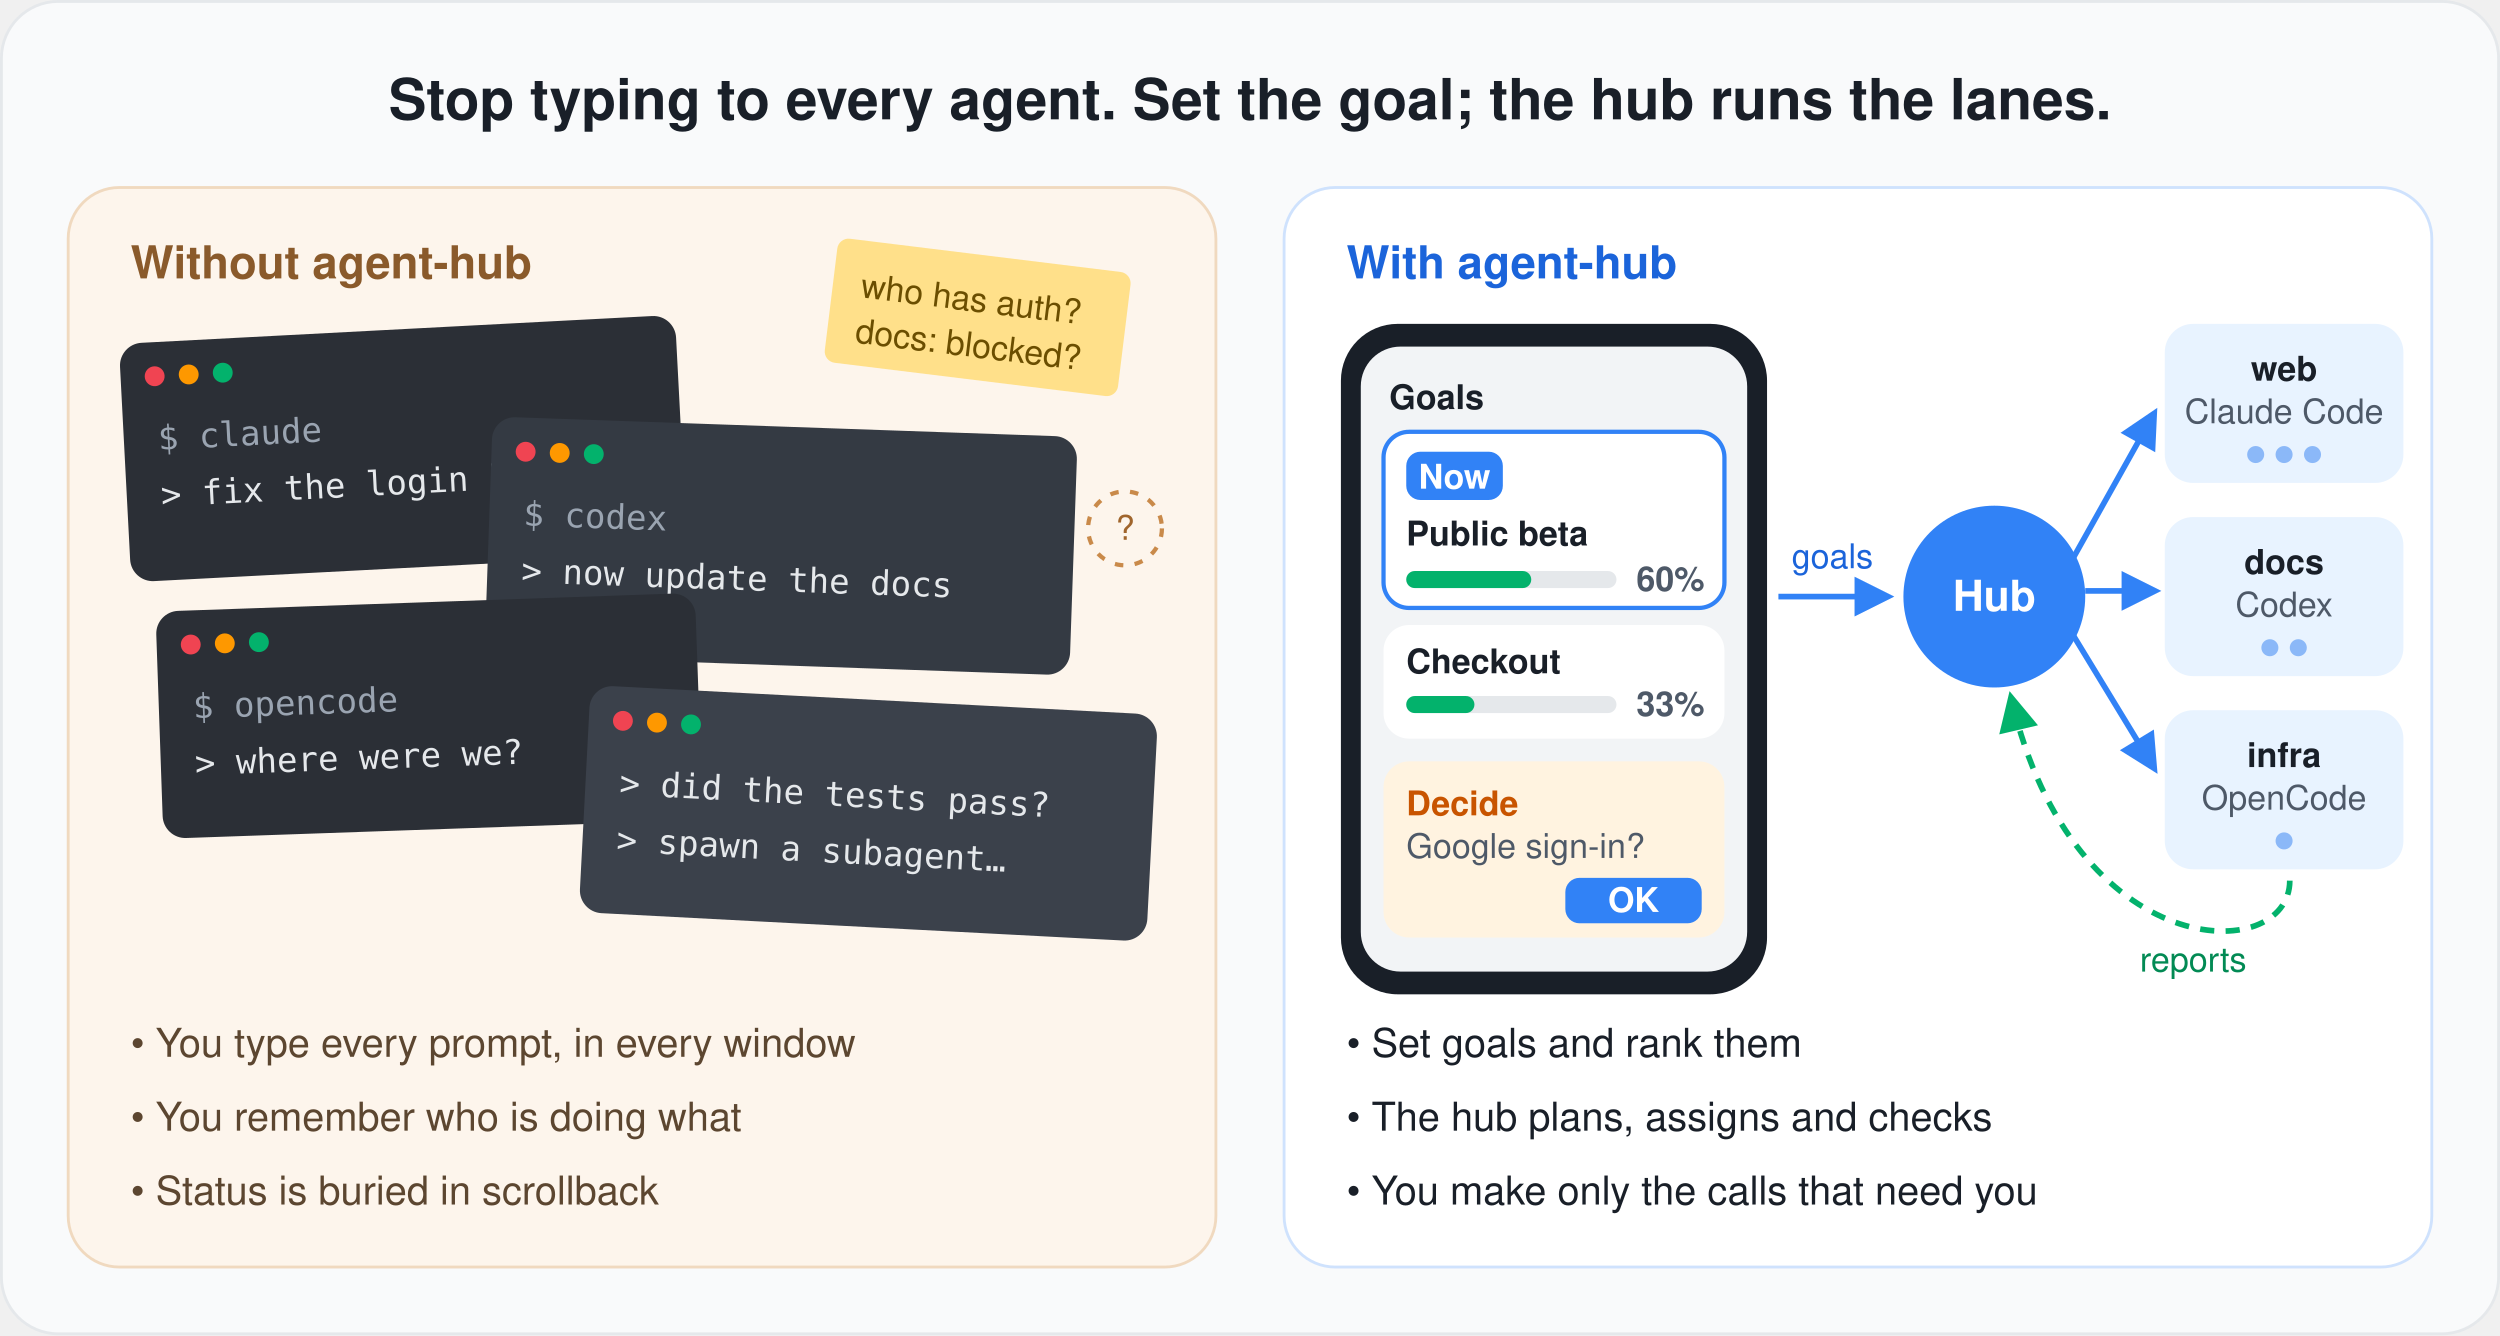
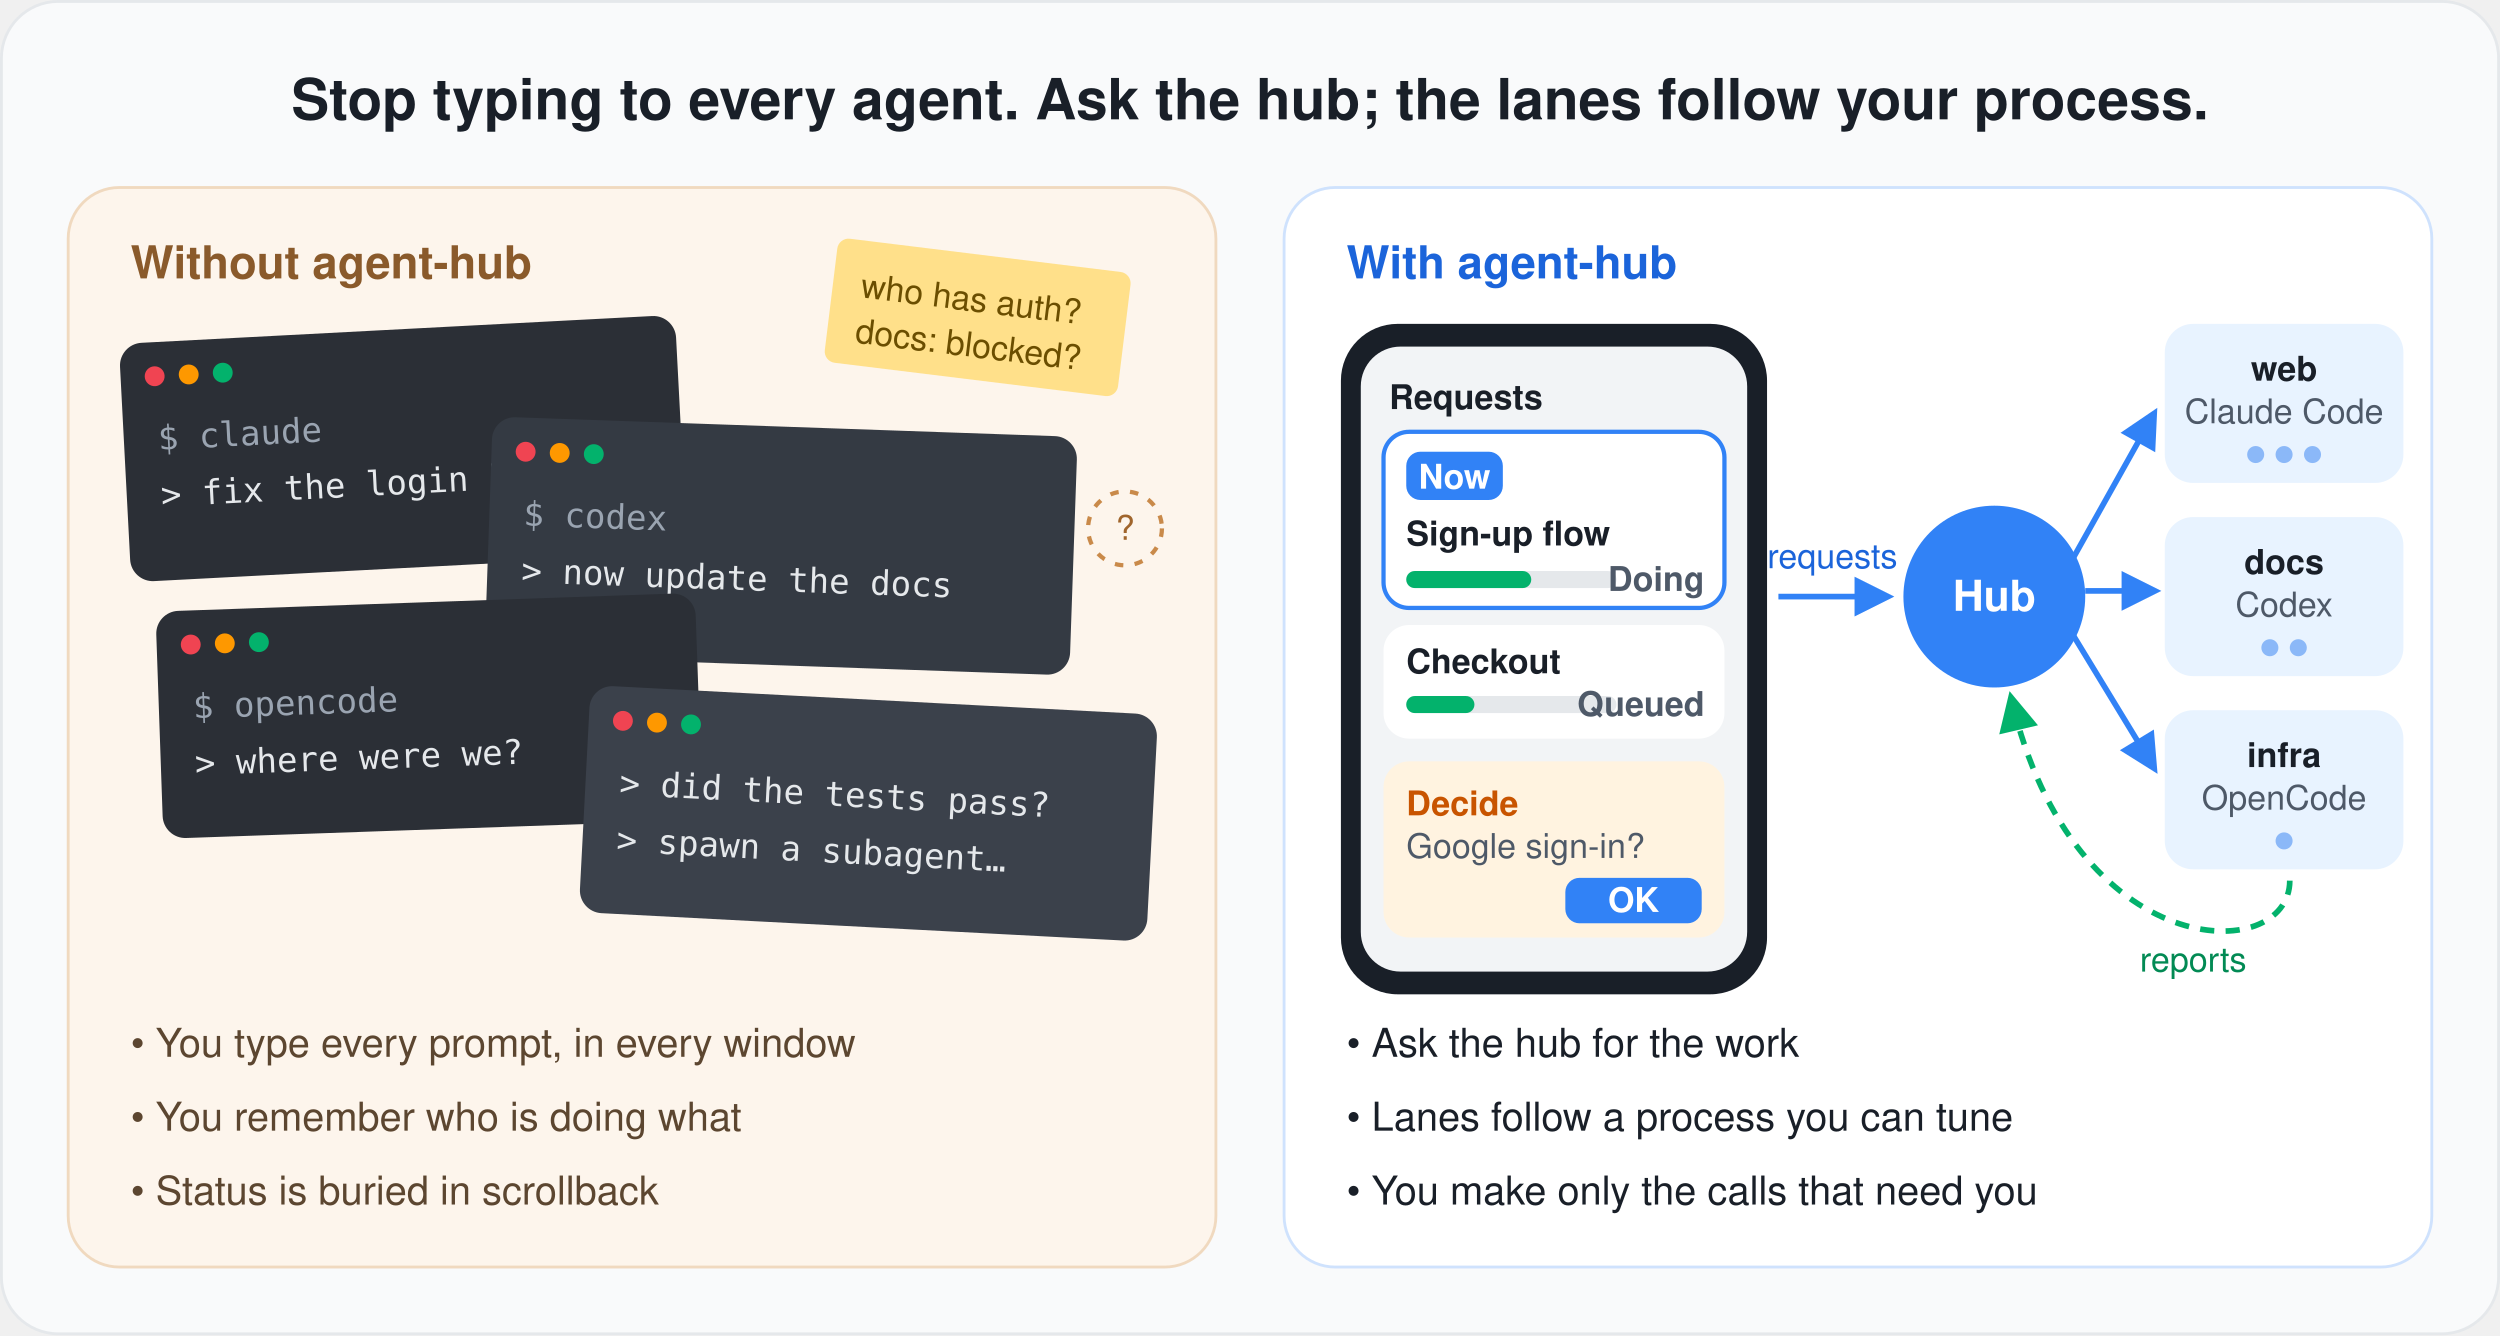
<svg xmlns="http://www.w3.org/2000/svg" viewBox="0 0 880 470" width="880" height="470" font-family="-apple-system, BlinkMacSystemFont, 'Segoe UI', Helvetica, Arial, sans-serif" role="img" aria-labelledby="t d">
  <defs>
    <marker id="ar" viewBox="0 0 10 10" refX="8" refY="5" markerWidth="7" markerHeight="7" orient="auto-start-reverse">
      <path d="M0 0 L10 5 L0 10 z" fill="#3182f6" />
    </marker>
    <marker id="ag" viewBox="0 0 10 10" refX="8" refY="5" markerWidth="7" markerHeight="7" orient="auto-start-reverse">
      <path d="M0 0 L10 5 L0 10 z" fill="#03b26c" />
    </marker>
  </defs>
  <rect x="0.5" y="0.5" width="879" height="469" rx="20" fill="#f9fafb" stroke="#e5e8eb" />
-   <text x="440" y="42" text-anchor="middle" font-size="20" font-weight="700" fill="#191f28">Stop typing to every agent. Set the goal; the hub runs the lanes.</text>
+   <text x="440" y="42" text-anchor="middle" font-size="20" font-weight="700" fill="#191f28">Stop typing to every agent. Ask the hub; the lanes follow your process.</text>
  <rect x="24" y="66" width="404" height="380" rx="18" fill="#fdf5ec" stroke="#f0d9bf" />
  <text x="46" y="98" font-size="16" font-weight="700" fill="#8a5a2b">Without agent-hub</text>
  <g font-family="ui-monospace, SFMono-Regular, Menlo, Consolas, monospace" font-size="12">
    <g transform="rotate(-3 140 160)">
      <rect x="44" y="116" width="196" height="84" rx="8" fill="#2b2f36" />
      <circle cx="56" cy="128" r="3.5" fill="#f04452" />
      <circle cx="68" cy="128" r="3.5" fill="#fe9800" />
      <circle cx="80" cy="128" r="3.5" fill="#03b26c" />
      <text x="56" y="154" fill="#9aa4b1">$ claude</text>
      <text x="56" y="174" fill="#e5e8eb">&gt; fix the login bug</text>
    </g>
    <g transform="rotate(2 270 190)">
      <rect x="172" y="150" width="206" height="84" rx="8" fill="#343a43" />
      <circle cx="184" cy="162" r="3.5" fill="#f04452" />
      <circle cx="196" cy="162" r="3.5" fill="#fe9800" />
      <circle cx="208" cy="162" r="3.5" fill="#03b26c" />
      <text x="184" y="188" fill="#9aa4b1">$ codex</text>
      <text x="184" y="208" fill="#e5e8eb">&gt; now update the docs</text>
    </g>
    <g transform="rotate(-2 150 250)">
      <rect x="56" y="212" width="190" height="80" rx="8" fill="#2b2f36" />
      <circle cx="68" cy="224" r="3.5" fill="#f04452" />
      <circle cx="80" cy="224" r="3.5" fill="#fe9800" />
      <circle cx="92" cy="224" r="3.5" fill="#03b26c" />
      <text x="68" y="250" fill="#9aa4b1">$ opencode</text>
      <text x="68" y="270" fill="#e5e8eb">&gt; where were we?</text>
    </g>
    <g transform="rotate(3 300 280)">
      <rect x="206" y="246" width="200" height="80" rx="8" fill="#3b414b" />
      <circle cx="218" cy="258" r="3.5" fill="#f04452" />
      <circle cx="230" cy="258" r="3.5" fill="#fe9800" />
      <circle cx="242" cy="258" r="3.5" fill="#03b26c" />
      <text x="218" y="284" fill="#e5e8eb">&gt; did the tests pass?</text>
      <text x="218" y="304" fill="#e5e8eb">&gt; spawn a subagent…</text>
    </g>
  </g>
  <g transform="rotate(7 330 112)">
    <rect x="292" y="88" width="104" height="44" rx="4" fill="#ffe08a" />
    <text x="302" y="108" font-size="12" fill="#6b4e00">who has auth?</text>
    <text x="302" y="124" font-size="12" fill="#6b4e00">docs: blocked?</text>
  </g>
  <g fill="none" stroke="#c98a4a" stroke-width="1.5" stroke-dasharray="3 4">
    <circle cx="396" cy="186" r="13" />
  </g>
  <text x="396" y="190" text-anchor="middle" font-size="12" fill="#a0652c">?</text>
  <g font-size="14" fill="#5c4630">
    <text x="46" y="372">• You type every prompt, in every window</text>
    <text x="46" y="398">• You remember who is doing what</text>
    <text x="46" y="424">• Status is buried in scrollback</text>
  </g>
  <rect x="452" y="66" width="404" height="380" rx="18" fill="#ffffff" stroke="#cfe2fd" />
  <text x="474" y="98" font-size="16" font-weight="700" fill="#1b64da">With agent-hub</text>
  <rect x="472" y="114" width="150" height="236" rx="20" fill="#191f28" />
  <rect x="479" y="122" width="136" height="220" rx="14" fill="#f2f4f6" />
-   <text x="489" y="144" font-size="12" font-weight="700" fill="#191f28">Goals</text>
+   <text x="489" y="144" font-size="12" font-weight="700" fill="#191f28">Requests</text>
  <rect x="487" y="152" width="120" height="62" rx="9" fill="#ffffff" stroke="#3182f6" stroke-width="1.5" />
  <rect x="495" y="159" width="34" height="17" rx="5" fill="#3182f6" />
  <text x="512" y="172" text-anchor="middle" font-size="12" font-weight="700" fill="#ffffff">Now</text>
-   <text x="495" y="192" font-size="12" font-weight="700" fill="#191f28">Public beta</text>
+   <text x="495" y="192" font-size="12" font-weight="700" fill="#191f28">Sign-up flow</text>
  <rect x="495" y="201" width="74" height="6" rx="3" fill="#e5e8eb" />
  <rect x="495" y="201" width="44" height="6" rx="3" fill="#03b26c" />
-   <text x="600" y="208" text-anchor="end" font-size="12" font-weight="700" fill="#4e5968">60%</text>
+   <text x="600" y="208" text-anchor="end" font-size="12" font-weight="700" fill="#4e5968">Doing</text>
  <rect x="487" y="220" width="120" height="40" rx="9" fill="#ffffff" />
  <text x="495" y="237" font-size="12" font-weight="600" fill="#191f28">Checkout</text>
  <rect x="495" y="245" width="74" height="6" rx="3" fill="#e5e8eb" />
  <rect x="495" y="245" width="24" height="6" rx="3" fill="#03b26c" />
-   <text x="600" y="252" text-anchor="end" font-size="12" font-weight="700" fill="#4e5968">33%</text>
+   <text x="600" y="252" text-anchor="end" font-size="12" font-weight="700" fill="#4e5968">Queued</text>
  <rect x="487" y="268" width="120" height="62" rx="9" fill="#fff3e0" />
  <text x="495" y="287" font-size="12" font-weight="700" fill="#c85400">Decide</text>
  <text x="495" y="302" font-size="12" fill="#4e5968">Google sign-in?</text>
  <rect x="551" y="309" width="48" height="16" rx="5" fill="#3182f6" />
  <text x="575" y="321" text-anchor="middle" font-size="12" font-weight="700" fill="#ffffff">OK</text>
  <path d="M626 210 L664 210" stroke="#3182f6" stroke-width="2" fill="none" marker-end="url(#ar)" />
-   <text x="645" y="200" text-anchor="middle" font-size="12" fill="#1b64da">goals</text>
+   <text x="645" y="200" text-anchor="middle" font-size="12" fill="#1b64da">requests</text>
  <circle cx="702" cy="210" r="32" fill="#3182f6" />
  <text x="702" y="215" text-anchor="middle" font-size="15" font-weight="700" fill="#ffffff">Hub</text>
  <g font-size="12">
    <rect x="762" y="114" width="84" height="56" rx="10" fill="#e8f3ff" />
    <text x="804" y="134" text-anchor="middle" font-weight="700" fill="#191f28">web</text>
    <text x="804" y="149" text-anchor="middle" fill="#4e5968">Claude Code</text>
    <circle cx="794" cy="160" r="3" fill="#8bb8f8" />
    <circle cx="804" cy="160" r="3" fill="#8bb8f8" />
    <circle cx="814" cy="160" r="3" fill="#8bb8f8" />
    <rect x="762" y="182" width="84" height="56" rx="10" fill="#e8f3ff" />
    <text x="804" y="202" text-anchor="middle" font-weight="700" fill="#191f28">docs</text>
    <text x="804" y="217" text-anchor="middle" fill="#4e5968">Codex</text>
    <circle cx="799" cy="228" r="3" fill="#8bb8f8" />
    <circle cx="809" cy="228" r="3" fill="#8bb8f8" />
    <rect x="762" y="250" width="84" height="56" rx="10" fill="#e8f3ff" />
    <text x="804" y="270" text-anchor="middle" font-weight="700" fill="#191f28">infra</text>
    <text x="804" y="285" text-anchor="middle" fill="#4e5968">OpenCode</text>
    <circle cx="804" cy="296" r="3" fill="#8bb8f8" />
  </g>
  <g stroke="#3182f6" stroke-width="2" fill="none">
    <path d="M730 196 L758 146" marker-end="url(#ar)" />
    <path d="M734 208 L758 208" marker-end="url(#ar)" />
    <path d="M730 224 L758 270" marker-end="url(#ar)" />
  </g>
  <path d="M806 310 C 806 340, 730 340, 708 246" stroke="#03b26c" stroke-width="2" stroke-dasharray="5 4" fill="none" marker-end="url(#ag)" />
  <text x="772" y="342" text-anchor="middle" font-size="12" fill="#028a54">reports</text>
  <g font-size="14" fill="#191f28">
-     <text x="474" y="372">• Set goals and rank them</text>
-     <text x="474" y="398">• The hub plans, assigns and checks</text>
+     <text x="474" y="372">• Ask the hub for the work</text>
+     <text x="474" y="398">• Lanes follow a process you can tune</text>
    <text x="474" y="424">• You make only the calls that need you</text>
  </g>
</svg>
